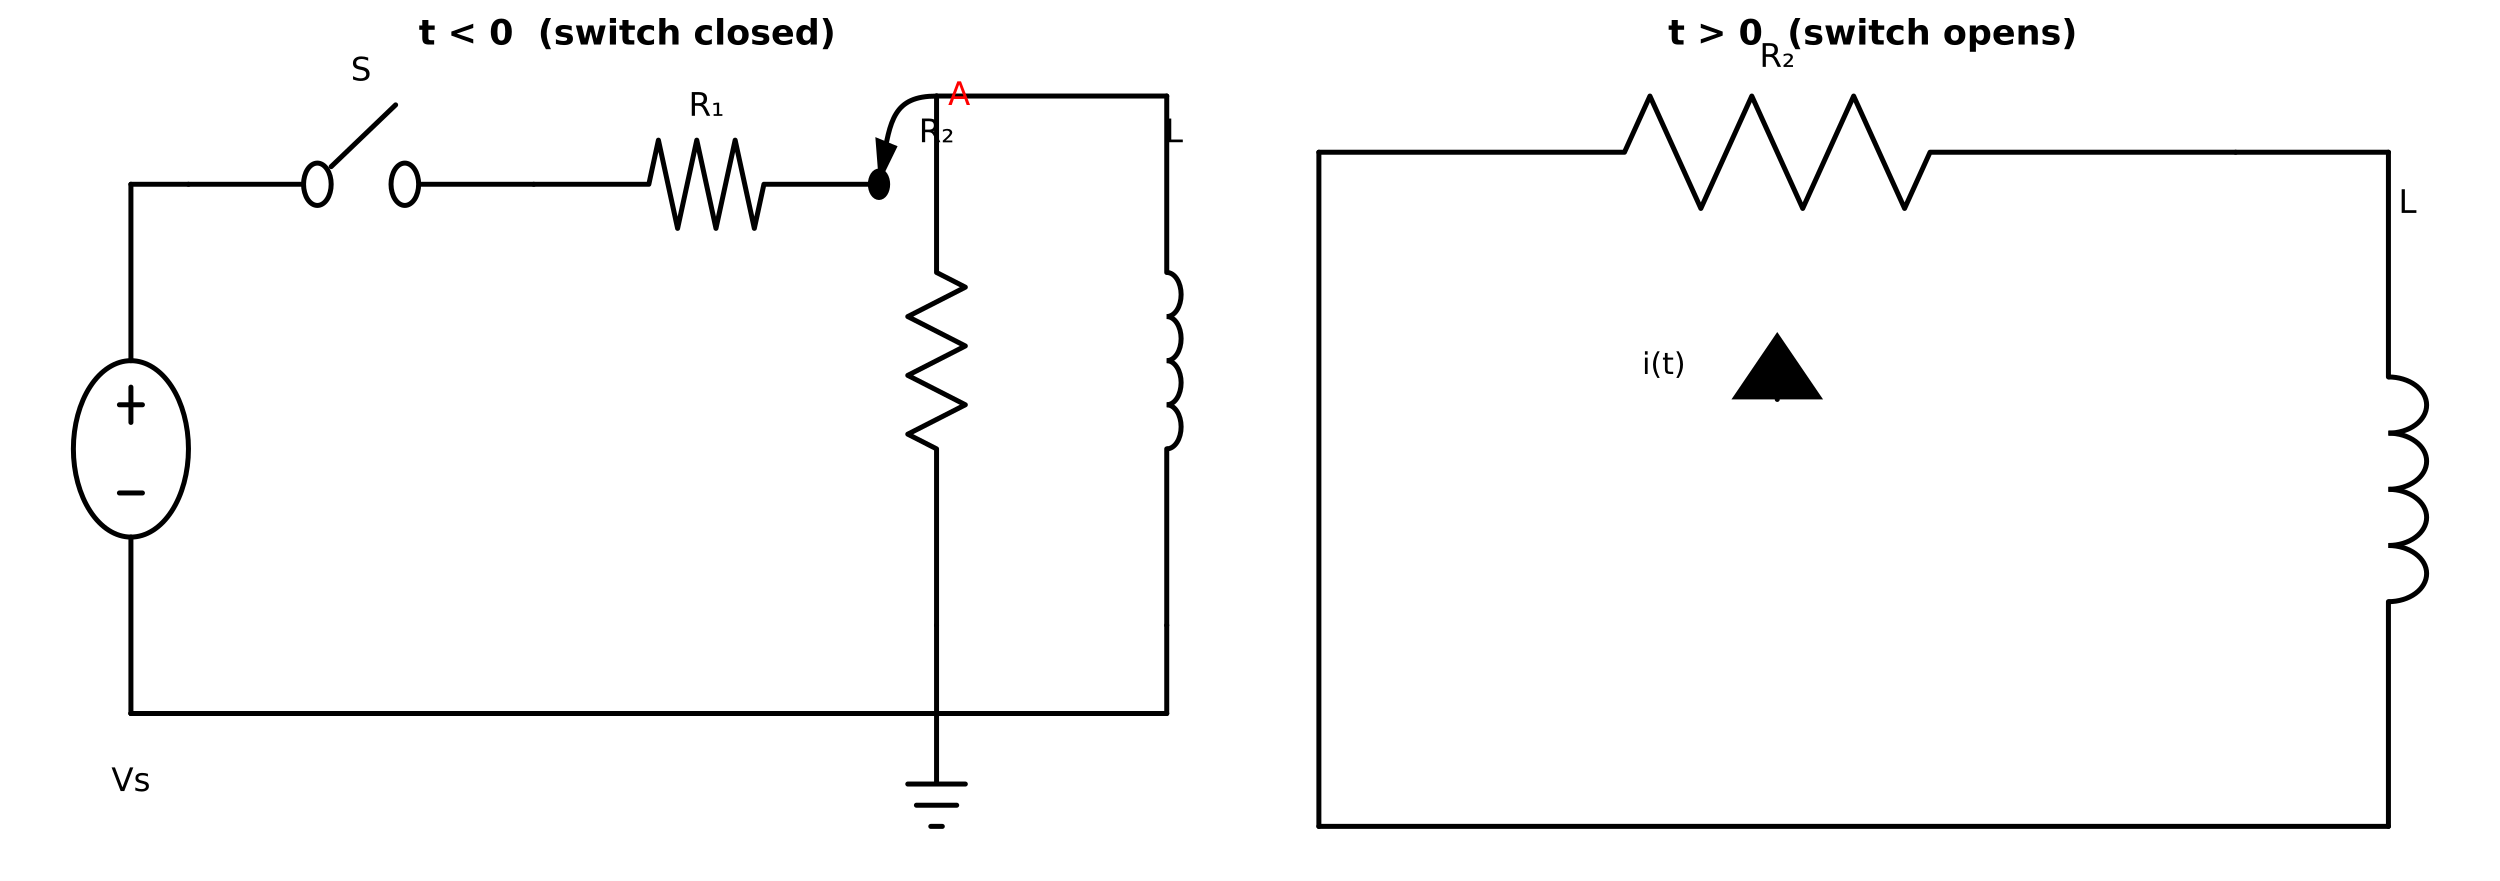
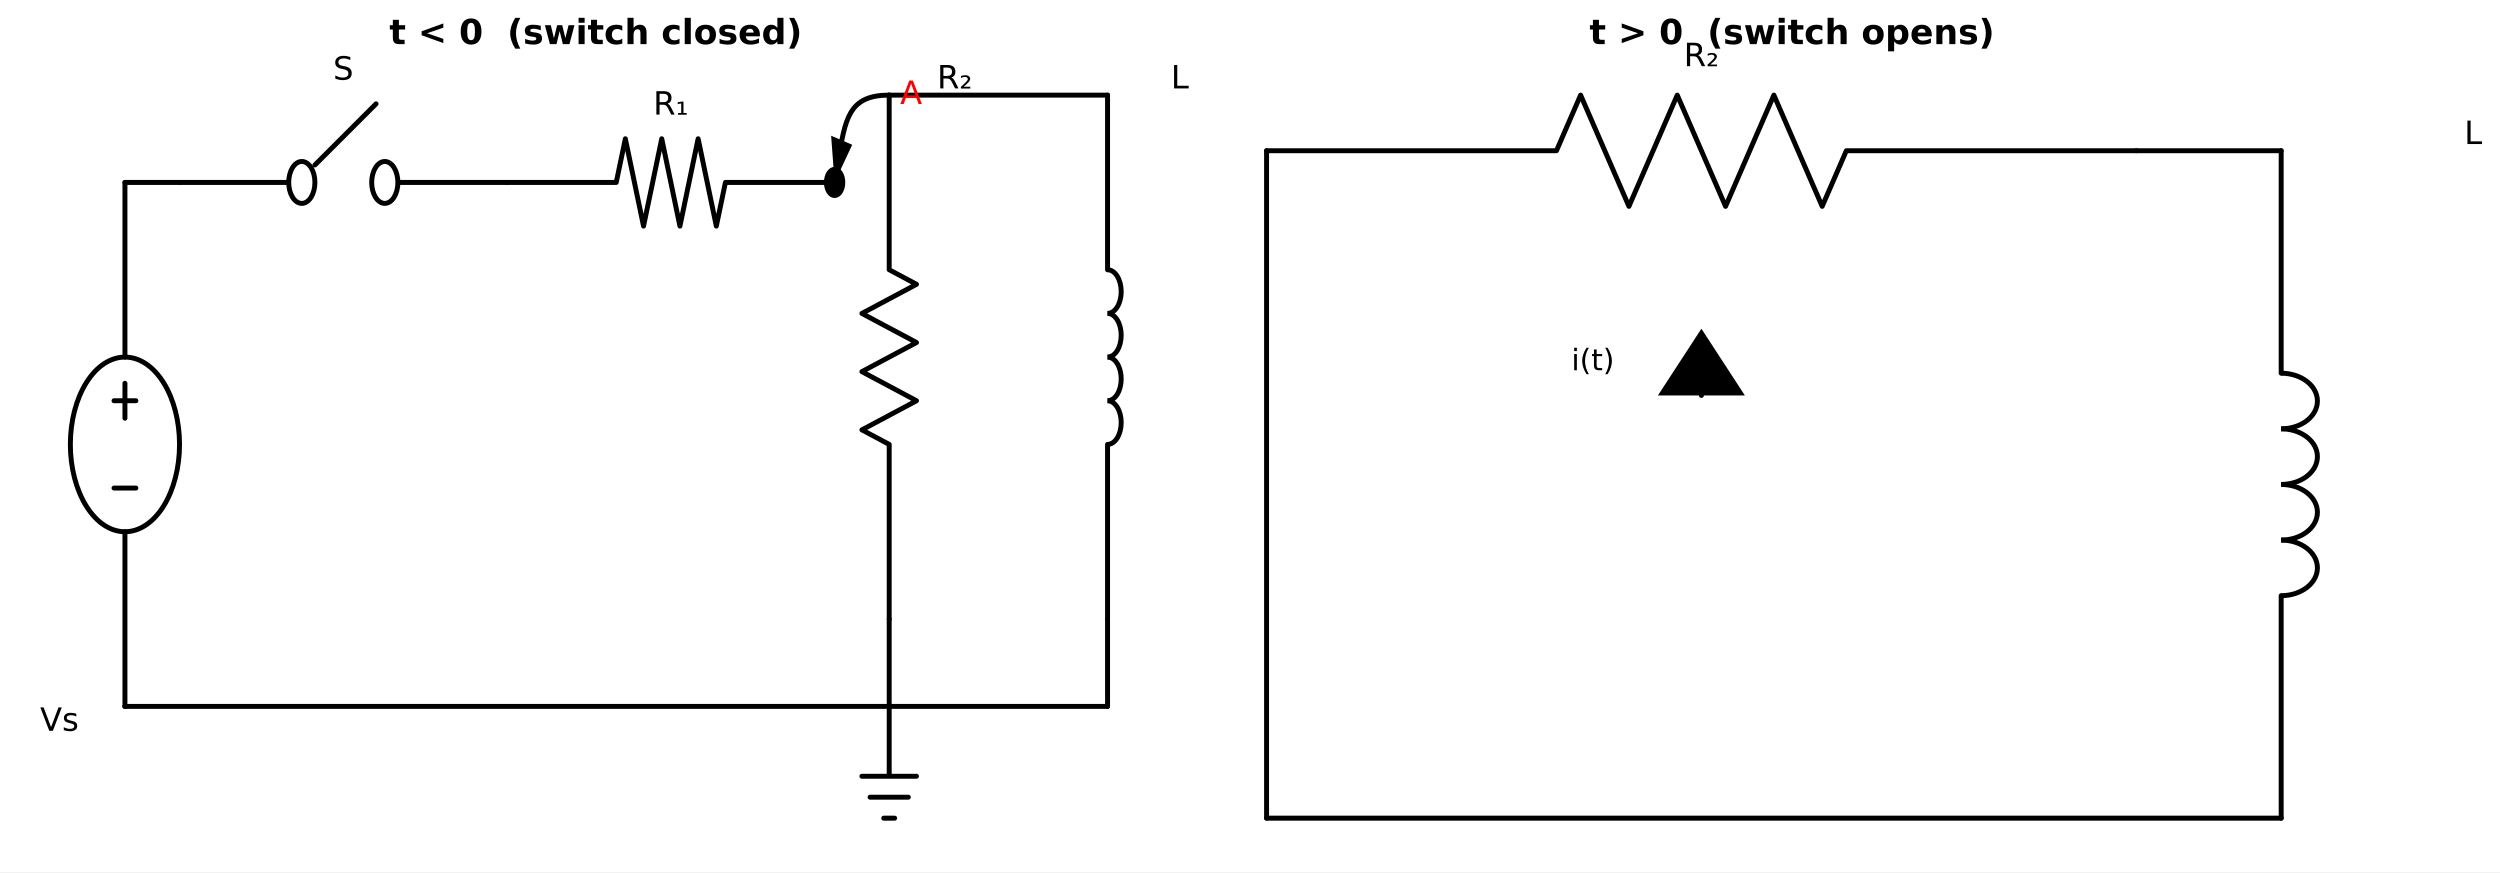
- <svg xmlns="http://www.w3.org/2000/svg" xmlns:xlink="http://www.w3.org/1999/xlink" width="1000.8pt" height="352.638pt" viewBox="0 0 1000.8 352.638" version="1.1">
+ <svg xmlns="http://www.w3.org/2000/svg" xmlns:xlink="http://www.w3.org/1999/xlink" width="1010.855pt" height="352.638pt" viewBox="0 0 1010.855 352.638" version="1.1">
  <defs>
    <style type="text/css">*{stroke-linejoin: round; stroke-linecap: butt}</style>
  </defs>
  <g id="figure_1">
    <g id="patch_1">
-       <path d="M 0 352.638  L 1000.8 352.638  L 1000.8 0  L 0 0  z " style="fill: #ffffff" />
+       <path d="M 0 352.638  L 1010.855 352.638  L 1010.855 0  L 0 0  z " style="fill: #ffffff" />
    </g>
    <g id="axes_1">
      <g id="patch_2">
-         <path d="M 52.409 215.004  C 58.519 215.004 64.379 211.284 68.699 204.662  C 73.019 198.041 75.446 189.059 75.446 179.694  C 75.446 170.33 73.019 161.348 68.699 154.727  C 64.379 148.105 58.519 144.385 52.409 144.385  C 46.3 144.385 40.44 148.105 36.12 154.727  C 31.8 161.348 29.373 170.33 29.373 179.694  C 29.373 189.059 31.8 198.041 36.12 204.662  C 40.44 211.284 46.3 215.004 52.409 215.004  L 52.409 215.004  z " clip-path="url(#pe69b166b0a)" style="fill: none; stroke: #000000; stroke-width: 2; stroke-linejoin: miter" />
+         <path d="M 50.518 215.004  C 56.372 215.004 61.987 211.284 66.126 204.662  C 70.265 198.041 72.591 189.059 72.591 179.694  C 72.591 170.33 70.265 161.348 66.126 154.727  C 61.987 148.105 56.372 144.385 50.518 144.385  C 44.664 144.385 39.049 148.105 34.91 154.727  C 30.771 161.348 28.445 170.33 28.445 179.694  C 28.445 189.059 30.771 198.041 34.91 204.662  C 39.049 211.284 44.664 215.004 50.518 215.004  L 50.518 215.004  z " clip-path="url(#pe40008e63f)" style="fill: none; stroke: #000000; stroke-width: 2; stroke-linejoin: miter" />
      </g>
      <g id="patch_3">
-         <path d="M 353.376 65.239  C 356.357 48.186 357.644 38.456 374.922 38.456  " clip-path="url(#pe69b166b0a)" style="fill: none; stroke: #000000; stroke-width: 2; stroke-linejoin: miter; stroke-linecap: round" />
+         <path d="M 338.895 65.239  C 341.751 48.186 342.985 38.456 359.539 38.456  " clip-path="url(#pe40008e63f)" style="fill: none; stroke: #000000; stroke-width: 2; stroke-linejoin: miter; stroke-linecap: round" />
      </g>
      <g id="patch_4">
-         <path d="M 359.317 58.54  L 351.885 73.766  L 350.416 54.885  z " clip-path="url(#pe69b166b0a)" />
+         <path d="M 344.587 58.54  L 337.466 73.766  L 336.059 54.885  z " clip-path="url(#pe40008e63f)" />
      </g>
      <g id="patch_5">
-         <path d="M 467.068 126.73  C 468.595 126.73 470.061 125.799 471.14 124.145  C 472.22 122.49 472.827 120.243 472.827 117.903  C 472.827 115.562 472.22 113.316 471.14 111.661  C 470.061 110.006 468.595 109.075 467.068 109.075  " clip-path="url(#pe69b166b0a)" style="fill: none; stroke: #000000; stroke-width: 2; stroke-linejoin: miter" />
+         <path d="M 447.831 126.73  C 449.294 126.73 450.699 125.799 451.733 124.145  C 452.768 122.49 453.349 120.243 453.349 117.903  C 453.349 115.562 452.768 113.316 451.733 111.661  C 450.699 110.006 449.294 109.075 447.831 109.075  " clip-path="url(#pe40008e63f)" style="fill: none; stroke: #000000; stroke-width: 2; stroke-linejoin: miter" />
      </g>
      <g id="patch_6">
-         <path d="M 467.068 144.385  C 468.595 144.385 470.061 143.454 471.14 141.799  C 472.22 140.145 472.827 137.898 472.827 135.557  C 472.827 133.217 472.22 130.97 471.14 129.316  C 470.061 127.661 468.595 126.73 467.068 126.73  " clip-path="url(#pe69b166b0a)" style="fill: none; stroke: #000000; stroke-width: 2; stroke-linejoin: miter" />
+         <path d="M 447.831 144.385  C 449.294 144.385 450.699 143.454 451.733 141.799  C 452.768 140.145 453.349 137.898 453.349 135.557  C 453.349 133.217 452.768 130.97 451.733 129.316  C 450.699 127.661 449.294 126.73 447.831 126.73  " clip-path="url(#pe40008e63f)" style="fill: none; stroke: #000000; stroke-width: 2; stroke-linejoin: miter" />
      </g>
      <g id="patch_7">
-         <path d="M 467.068 162.04  C 468.595 162.04 470.061 161.109 471.14 159.454  C 472.22 157.799 472.827 155.553 472.827 153.212  C 472.827 150.872 472.22 148.625 471.14 146.97  C 470.061 145.316 468.595 144.385 467.068 144.385  " clip-path="url(#pe69b166b0a)" style="fill: none; stroke: #000000; stroke-width: 2; stroke-linejoin: miter" />
+         <path d="M 447.831 162.04  C 449.294 162.04 450.699 161.109 451.733 159.454  C 452.768 157.799 453.349 155.553 453.349 153.212  C 453.349 150.872 452.768 148.625 451.733 146.97  C 450.699 145.316 449.294 144.385 447.831 144.385  " clip-path="url(#pe40008e63f)" style="fill: none; stroke: #000000; stroke-width: 2; stroke-linejoin: miter" />
      </g>
      <g id="patch_8">
-         <path d="M 467.068 179.694  C 468.595 179.694 470.061 178.764 471.14 177.109  C 472.22 175.454 472.827 173.207 472.827 170.867  C 472.827 168.527 472.22 166.28 471.14 164.625  C 470.061 162.97 468.595 162.04 467.068 162.04  " clip-path="url(#pe69b166b0a)" style="fill: none; stroke: #000000; stroke-width: 2; stroke-linejoin: miter" />
+         <path d="M 447.831 179.694  C 449.294 179.694 450.699 178.764 451.733 177.109  C 452.768 175.454 453.349 173.207 453.349 170.867  C 453.349 168.527 452.768 166.28 451.733 164.625  C 450.699 162.97 449.294 162.04 447.831 162.04  " clip-path="url(#pe40008e63f)" style="fill: none; stroke: #000000; stroke-width: 2; stroke-linejoin: miter" />
      </g>
      <g id="line2d_1">
-         <path d="M 52.409 285.623  L 52.409 215.004  L 52.409 215.004  M 52.409 144.385  L 52.409 144.385  L 52.409 73.766  " clip-path="url(#pe69b166b0a)" style="fill: none; stroke: #000000; stroke-width: 2; stroke-linecap: round" />
+         <path d="M 50.518 285.623  L 50.518 215.004  L 50.518 215.004  M 50.518 144.385  L 50.518 144.385  L 50.518 73.766  " clip-path="url(#pe40008e63f)" style="fill: none; stroke: #000000; stroke-width: 2; stroke-linecap: round" />
      </g>
      <g id="line2d_2">
-         <path d="M 57.017 197.349  L 47.802 197.349  " clip-path="url(#pe69b166b0a)" style="fill: none; stroke: #000000; stroke-width: 2; stroke-linecap: round" />
+         <path d="M 54.933 197.349  L 46.104 197.349  " clip-path="url(#pe40008e63f)" style="fill: none; stroke: #000000; stroke-width: 2; stroke-linecap: round" />
      </g>
      <g id="line2d_3">
-         <path d="M 52.409 169.102  L 52.409 154.978  " clip-path="url(#pe69b166b0a)" style="fill: none; stroke: #000000; stroke-width: 2; stroke-linecap: round" />
+         <path d="M 50.518 169.102  L 50.518 154.978  " clip-path="url(#pe40008e63f)" style="fill: none; stroke: #000000; stroke-width: 2; stroke-linecap: round" />
      </g>
      <g id="line2d_4">
-         <path d="M 57.017 162.04  L 47.802 162.04  " clip-path="url(#pe69b166b0a)" style="fill: none; stroke: #000000; stroke-width: 2; stroke-linecap: round" />
+         <path d="M 54.933 162.04  L 46.104 162.04  " clip-path="url(#pe40008e63f)" style="fill: none; stroke: #000000; stroke-width: 2; stroke-linecap: round" />
      </g>
      <g id="line2d_5">
-         <path d="M 52.409 73.766  L 63.928 73.766  L 75.446 73.766  " clip-path="url(#pe69b166b0a)" style="fill: none; stroke: #000000; stroke-width: 2; stroke-linecap: round" />
+         <path d="M 50.518 73.766  L 61.555 73.766  L 72.591 73.766  " clip-path="url(#pe40008e63f)" style="fill: none; stroke: #000000; stroke-width: 2; stroke-linecap: round" />
      </g>
      <g id="line2d_6">
-         <path d="M 75.446 73.766  L 121.519 73.766  M 132.577 66.704  L 158.378 41.987  M 167.592 73.766  L 213.666 73.766  " clip-path="url(#pe69b166b0a)" style="fill: none; stroke: #000000; stroke-width: 2; stroke-linecap: round" />
+         <path d="M 72.591 73.766  L 116.737 73.766  M 127.332 66.704  L 152.054 41.987  M 160.883 73.766  L 205.029 73.766  " clip-path="url(#pe40008e63f)" style="fill: none; stroke: #000000; stroke-width: 2; stroke-linecap: round" />
      </g>
      <g id="line2d_7">
-         <path d="M 213.666 73.766  L 259.739 73.766  L 263.578 56.111  L 271.257 91.42  L 278.936 56.111  L 286.615 91.42  L 294.294 56.111  L 301.972 91.42  L 305.812 73.766  L 351.885 73.766  " clip-path="url(#pe69b166b0a)" style="fill: none; stroke: #000000; stroke-width: 2; stroke-linecap: round" />
+         <path d="M 205.029 73.766  L 249.175 73.766  L 252.853 56.111  L 260.211 91.42  L 267.569 56.111  L 274.926 91.42  L 282.284 56.111  L 289.642 91.42  L 293.321 73.766  L 337.466 73.766  " clip-path="url(#pe40008e63f)" style="fill: none; stroke: #000000; stroke-width: 2; stroke-linecap: round" />
      </g>
      <g id="line2d_8">
-         <path d="M 374.922 38.456  L 374.922 109.075  L 386.44 114.96  L 363.403 126.73  L 386.44 138.5  L 363.403 150.27  L 386.44 162.04  L 363.403 173.81  L 374.922 179.694  L 374.922 250.314  " clip-path="url(#pe69b166b0a)" style="fill: none; stroke: #000000; stroke-width: 2; stroke-linecap: round" />
+         <path d="M 359.539 38.456  L 359.539 109.075  L 370.576 114.96  L 348.503 126.73  L 370.576 138.5  L 348.503 150.27  L 370.576 162.04  L 348.503 173.81  L 359.539 179.694  L 359.539 250.314  " clip-path="url(#pe40008e63f)" style="fill: none; stroke: #000000; stroke-width: 2; stroke-linecap: round" />
      </g>
      <g id="line2d_9">
-         <path d="M 374.922 250.314  L 374.922 267.969  L 374.922 285.623  " clip-path="url(#pe69b166b0a)" style="fill: none; stroke: #000000; stroke-width: 2; stroke-linecap: round" />
+         <path d="M 359.539 250.314  L 359.539 267.969  L 359.539 285.623  " clip-path="url(#pe40008e63f)" style="fill: none; stroke: #000000; stroke-width: 2; stroke-linecap: round" />
      </g>
      <g id="line2d_10">
-         <path d="M 374.922 38.456  L 420.995 38.456  L 467.068 38.456  " clip-path="url(#pe69b166b0a)" style="fill: none; stroke: #000000; stroke-width: 2; stroke-linecap: round" />
+         <path d="M 359.539 38.456  L 403.685 38.456  L 447.831 38.456  " clip-path="url(#pe40008e63f)" style="fill: none; stroke: #000000; stroke-width: 2; stroke-linecap: round" />
      </g>
      <g id="line2d_11">
-         <path d="M 467.068 38.456  L 467.068 109.075  M 467.068 179.694  L 467.068 250.314  " clip-path="url(#pe69b166b0a)" style="fill: none; stroke: #000000; stroke-width: 2; stroke-linecap: round" />
+         <path d="M 447.831 38.456  L 447.831 109.075  M 447.831 179.694  L 447.831 250.314  " clip-path="url(#pe40008e63f)" style="fill: none; stroke: #000000; stroke-width: 2; stroke-linecap: round" />
      </g>
      <g id="line2d_12">
-         <path d="M 467.068 250.314  L 467.068 267.969  L 467.068 285.623  " clip-path="url(#pe69b166b0a)" style="fill: none; stroke: #000000; stroke-width: 2; stroke-linecap: round" />
+         <path d="M 447.831 250.314  L 447.831 267.969  L 447.831 285.623  " clip-path="url(#pe40008e63f)" style="fill: none; stroke: #000000; stroke-width: 2; stroke-linecap: round" />
      </g>
      <g id="line2d_13">
-         <path d="M 467.068 285.623  L 420.995 285.623  L 374.922 285.623  " clip-path="url(#pe69b166b0a)" style="fill: none; stroke: #000000; stroke-width: 2; stroke-linecap: round" />
+         <path d="M 447.831 285.623  L 403.685 285.623  L 359.539 285.623  " clip-path="url(#pe40008e63f)" style="fill: none; stroke: #000000; stroke-width: 2; stroke-linecap: round" />
      </g>
      <g id="line2d_14">
-         <path d="M 374.922 285.623  L 374.922 313.871  L 363.403 313.871  L 386.44 313.871  M 366.859 322.345  L 382.985 322.345  M 372.618 330.82  L 377.225 330.82  " clip-path="url(#pe69b166b0a)" style="fill: none; stroke: #000000; stroke-width: 2; stroke-linecap: round" />
+         <path d="M 359.539 285.623  L 359.539 313.871  L 348.503 313.871  L 370.576 313.871  M 351.814 322.345  L 367.265 322.345  M 357.332 330.82  L 361.747 330.82  " clip-path="url(#pe40008e63f)" style="fill: none; stroke: #000000; stroke-width: 2; stroke-linecap: round" />
      </g>
      <g id="line2d_15">
-         <path d="M 374.922 285.623  L 213.666 285.623  L 52.409 285.623  " clip-path="url(#pe69b166b0a)" style="fill: none; stroke: #000000; stroke-width: 2; stroke-linecap: round" />
+         <path d="M 359.539 285.623  L 205.029 285.623  L 50.518 285.623  " clip-path="url(#pe40008e63f)" style="fill: none; stroke: #000000; stroke-width: 2; stroke-linecap: round" />
      </g>
      <g id="line2d_16">
-         <path d="M 52.409 285.623  L 52.409 285.623  L 52.409 285.623  " clip-path="url(#pe69b166b0a)" style="fill: none; stroke: #000000; stroke-width: 2; stroke-linecap: round" />
+         <path d="M 50.518 285.623  L 50.518 285.623  L 50.518 285.623  " clip-path="url(#pe40008e63f)" style="fill: none; stroke: #000000; stroke-width: 2; stroke-linecap: round" />
      </g>
      <g id="text_1">
-         <g transform="translate(44.57683 316.6871) scale(0.13 -0.13)">
+         <g transform="translate(16.19812 295.5013) scale(0.13 -0.13)">
          <defs>
            <path id="DejaVuSans-56" d="M 1831 0  L 50 4666  L 709 4666  L 2188 738  L 3669 4666  L 4325 4666  L 2547 0  L 1831 0  z " transform="scale(0.015625)" />
            <path id="DejaVuSans-73" d="M 2834 3397  L 2834 2853  Q 2591 2978 2328 3040  Q 2066 3103 1784 3103  Q 1356 3103 1142 2972  Q 928 2841 928 2578  Q 928 2378 1081 2264  Q 1234 2150 1697 2047  L 1894 2003  Q 2506 1872 2764 1633  Q 3022 1394 3022 966  Q 3022 478 2636 193  Q 2250 -91 1575 -91  Q 1294 -91 989 -36  Q 684 19 347 128  L 347 722  Q 666 556 975 473  Q 1284 391 1588 391  Q 1994 391 2212 530  Q 2431 669 2431 922  Q 2431 1156 2273 1281  Q 2116 1406 1581 1522  L 1381 1569  Q 847 1681 609 1914  Q 372 2147 372 2553  Q 372 3047 722 3315  Q 1072 3584 1716 3584  Q 2034 3584 2315 3537  Q 2597 3491 2834 3397  z " transform="scale(0.015625)" />
          </defs>
          <use xlink:href="#DejaVuSans-56" />
          <use xlink:href="#DejaVuSans-73" transform="translate(68.4082 0)" />
        </g>
      </g>
      <g id="patch_9">
-         <path d="M 127.048 82.24  C 128.514 82.24 129.921 81.347 130.957 79.758  C 131.994 78.169 132.577 76.013 132.577 73.766  C 132.577 71.518 131.994 69.363 130.957 67.773  C 129.921 66.184 128.514 65.291 127.048 65.291  C 125.582 65.291 124.175 66.184 123.138 67.773  C 122.102 69.363 121.519 71.518 121.519 73.766  C 121.519 76.013 122.102 78.169 123.138 79.758  C 124.175 81.347 125.582 82.24 127.048 82.24  z " clip-path="url(#pe69b166b0a)" style="fill: #ffffff; stroke: #000000; stroke-width: 2; stroke-linejoin: miter" />
+         <path d="M 122.034 82.24  C 123.439 82.24 124.787 81.347 125.78 79.758  C 126.774 78.169 127.332 76.013 127.332 73.766  C 127.332 71.518 126.774 69.363 125.78 67.773  C 124.787 66.184 123.439 65.291 122.034 65.291  C 120.63 65.291 119.282 66.184 118.289 67.773  C 117.295 69.363 116.737 71.518 116.737 73.766  C 116.737 76.013 117.295 78.169 118.289 79.758  C 119.282 81.347 120.63 82.24 122.034 82.24  z " clip-path="url(#pe40008e63f)" style="fill: #ffffff; stroke: #000000; stroke-width: 2; stroke-linejoin: miter" />
      </g>
      <g id="patch_10">
-         <path d="M 162.064 82.24  C 163.53 82.24 164.936 81.347 165.973 79.758  C 167.01 78.169 167.592 76.013 167.592 73.766  C 167.592 71.518 167.01 69.363 165.973 67.773  C 164.936 66.184 163.53 65.291 162.064 65.291  C 160.597 65.291 159.191 66.184 158.154 67.773  C 157.117 69.363 156.535 71.518 156.535 73.766  C 156.535 76.013 157.117 78.169 158.154 79.758  C 159.191 81.347 160.597 82.24 162.064 82.24  z " clip-path="url(#pe69b166b0a)" style="fill: #ffffff; stroke: #000000; stroke-width: 2; stroke-linejoin: miter" />
+         <path d="M 155.585 82.24  C 156.99 82.24 158.338 81.347 159.331 79.758  C 160.325 78.169 160.883 76.013 160.883 73.766  C 160.883 71.518 160.325 69.363 159.331 67.773  C 158.338 66.184 156.99 65.291 155.585 65.291  C 154.18 65.291 152.833 66.184 151.839 67.773  C 150.846 69.363 150.288 71.518 150.288 73.766  C 150.288 76.013 150.846 78.169 151.839 79.758  C 152.833 81.347 154.18 82.24 155.585 82.24  z " clip-path="url(#pe40008e63f)" style="fill: #ffffff; stroke: #000000; stroke-width: 2; stroke-linejoin: miter" />
      </g>
      <g id="text_2">
-         <g transform="translate(140.4292 32.22144) scale(0.13 -0.13)">
+         <g transform="translate(134.6834 32.22144) scale(0.13 -0.13)">
          <defs>
            <path id="DejaVuSans-53" d="M 3425 4513  L 3425 3897  Q 3066 4069 2747 4153  Q 2428 4238 2131 4238  Q 1616 4238 1336 4038  Q 1056 3838 1056 3469  Q 1056 3159 1242 3001  Q 1428 2844 1947 2747  L 2328 2669  Q 3034 2534 3370 2195  Q 3706 1856 3706 1288  Q 3706 609 3251 259  Q 2797 -91 1919 -91  Q 1588 -91 1214 -16  Q 841 59 441 206  L 441 856  Q 825 641 1194 531  Q 1563 422 1919 422  Q 2459 422 2753 634  Q 3047 847 3047 1241  Q 3047 1584 2836 1778  Q 2625 1972 2144 2069  L 1759 2144  Q 1053 2284 737 2584  Q 422 2884 422 3419  Q 422 4038 858 4394  Q 1294 4750 2059 4750  Q 2388 4750 2728 4690  Q 3069 4631 3425 4513  z " transform="scale(0.015625)" />
          </defs>
          <use xlink:href="#DejaVuSans-53" />
        </g>
      </g>
      <g id="text_3">
-         <g transform="translate(275.6527 46.34529) scale(0.13 -0.13)">
+         <g transform="translate(264.125 46.34529) scale(0.13 -0.13)">
          <defs>
            <path id="DejaVuSans-52" d="M 2841 2188  Q 3044 2119 3236 1894  Q 3428 1669 3622 1275  L 4263 0  L 3584 0  L 2988 1197  Q 2756 1666 2539 1819  Q 2322 1972 1947 1972  L 1259 1972  L 1259 0  L 628 0  L 628 4666  L 2053 4666  Q 2853 4666 3247 4331  Q 3641 3997 3641 3322  Q 3641 2881 3436 2590  Q 3231 2300 2841 2188  z M 1259 4147  L 1259 2491  L 2053 2491  Q 2509 2491 2742 2702  Q 2975 2913 2975 3322  Q 2975 3731 2742 3939  Q 2509 4147 2053 4147  L 1259 4147  z " transform="scale(0.015625)" />
            <path id="DejaVuSans-2081" d="M 488 319  L 1125 319  L 1125 2229  L 428 2101  L 428 2463  L 1147 2585  L 1575 2585  L 1575 319  L 2216 319  L 2216 -24  L 488 -24  L 488 319  z " transform="scale(0.015625)" />
          </defs>
          <use xlink:href="#DejaVuSans-52" />
          <use xlink:href="#DejaVuSans-2081" transform="translate(69.48242 0)" />
        </g>
      </g>
      <g id="text_4">
-         <g style="fill: #ff0000" transform="translate(379.529 42.04318) scale(0.13 -0.13)">
+         <g style="fill: #ff0000" transform="translate(363.9539 42.04318) scale(0.13 -0.13)">
          <defs>
            <path id="DejaVuSans-41" d="M 2188 4044  L 1331 1722  L 3047 1722  L 2188 4044  z M 1831 4666  L 2547 4666  L 4325 0  L 3669 0  L 3244 1197  L 1141 1197  L 716 0  L 50 0  L 1831 4666  z " transform="scale(0.015625)" />
          </defs>
          <use xlink:href="#DejaVuSans-41" />
        </g>
      </g>
      <g id="text_5">
-         <g transform="translate(367.7991 56.93817) scale(0.13 -0.13)">
+         <g transform="translate(378.9043 35.7524) scale(0.13 -0.13)">
          <defs>
            <path id="DejaVuSans-2082" d="M 838 332  L 2163 332  L 2163 -24  L 294 -24  L 294 319  Q 400 416 597 591  Q 1672 1544 1672 1838  Q 1672 2044 1509 2170  Q 1347 2297 1081 2297  Q 919 2297 728 2242  Q 538 2188 313 2079  L 313 2463  Q 553 2551 761 2594  Q 969 2638 1147 2638  Q 1600 2638 1872 2432  Q 2144 2226 2144 1888  Q 2144 1454 1109 566  Q 934 416 838 332  z " transform="scale(0.015625)" />
          </defs>
          <use xlink:href="#DejaVuSans-52" />
          <use xlink:href="#DejaVuSans-2082" transform="translate(69.48242 0)" />
        </g>
      </g>
      <g id="text_6">
-         <g transform="translate(466.326 56.93817) scale(0.13 -0.13)">
+         <g transform="translate(473.456 35.7524) scale(0.13 -0.13)">
          <defs>
            <path id="DejaVuSans-4c" d="M 628 4666  L 1259 4666  L 1259 531  L 3531 531  L 3531 0  L 628 0  L 628 4666  z " transform="scale(0.015625)" />
          </defs>
          <use xlink:href="#DejaVuSans-4c" />
        </g>
      </g>
      <g id="text_7">
-         <g transform="translate(167.6403 17.83781) scale(0.14 -0.14)">
+         <g transform="translate(157.4376 17.83781) scale(0.14 -0.14)">
          <defs>
            <path id="DejaVuSans-Bold-74" d="M 1759 4494  L 1759 3500  L 2913 3500  L 2913 2700  L 1759 2700  L 1759 1216  Q 1759 972 1856 886  Q 1953 800 2241 800  L 2816 800  L 2816 0  L 1856 0  Q 1194 0 917 276  Q 641 553 641 1216  L 641 2700  L 84 2700  L 84 3500  L 641 3500  L 641 4494  L 1759 4494  z " transform="scale(0.015625)" />
            <path id="DejaVuSans-Bold-20" transform="scale(0.015625)" />
            <path id="DejaVuSans-Bold-3c" d="M 4684 3041  L 1672 2003  L 4684 972  L 4684 191  L 678 1638  L 678 2375  L 4684 3822  L 4684 3041  z " transform="scale(0.015625)" />
            <path id="DejaVuSans-Bold-30" d="M 2944 2338  Q 2944 3213 2780 3570  Q 2616 3928 2228 3928  Q 1841 3928 1675 3570  Q 1509 3213 1509 2338  Q 1509 1453 1675 1090  Q 1841 728 2228 728  Q 2613 728 2778 1090  Q 2944 1453 2944 2338  z M 4147 2328  Q 4147 1169 3647 539  Q 3147 -91 2228 -91  Q 1306 -91 806 539  Q 306 1169 306 2328  Q 306 3491 806 4120  Q 1306 4750 2228 4750  Q 3147 4750 3647 4120  Q 4147 3491 4147 2328  z " transform="scale(0.015625)" />
            <path id="DejaVuSans-Bold-28" d="M 2413 -844  L 1484 -844  Q 1006 -72 778 623  Q 550 1319 550 2003  Q 550 2688 779 3389  Q 1009 4091 1484 4856  L 2413 4856  Q 2013 4116 1813 3408  Q 1613 2700 1613 2009  Q 1613 1319 1811 609  Q 2009 -100 2413 -844  z " transform="scale(0.015625)" />
            <path id="DejaVuSans-Bold-73" d="M 3272 3391  L 3272 2541  Q 2913 2691 2578 2766  Q 2244 2841 1947 2841  Q 1628 2841 1473 2761  Q 1319 2681 1319 2516  Q 1319 2381 1436 2309  Q 1553 2238 1856 2203  L 2053 2175  Q 2913 2066 3209 1816  Q 3506 1566 3506 1031  Q 3506 472 3093 190  Q 2681 -91 1863 -91  Q 1516 -91 1145 -36  Q 775 19 384 128  L 384 978  Q 719 816 1070 734  Q 1422 653 1784 653  Q 2113 653 2278 743  Q 2444 834 2444 1013  Q 2444 1163 2330 1236  Q 2216 1309 1875 1350  L 1678 1375  Q 931 1469 631 1722  Q 331 1975 331 2491  Q 331 3047 712 3315  Q 1094 3584 1881 3584  Q 2191 3584 2531 3537  Q 2872 3491 3272 3391  z " transform="scale(0.015625)" />
            <path id="DejaVuSans-Bold-77" d="M 225 3500  L 1313 3500  L 1900 1088  L 2491 3500  L 3425 3500  L 4013 1113  L 4603 3500  L 5691 3500  L 4769 0  L 3547 0  L 2956 2406  L 2369 0  L 1147 0  L 225 3500  z " transform="scale(0.015625)" />
            <path id="DejaVuSans-Bold-69" d="M 538 3500  L 1656 3500  L 1656 0  L 538 0  L 538 3500  z M 538 4863  L 1656 4863  L 1656 3950  L 538 3950  L 538 4863  z " transform="scale(0.015625)" />
            <path id="DejaVuSans-Bold-63" d="M 3366 3391  L 3366 2478  Q 3138 2634 2908 2709  Q 2678 2784 2431 2784  Q 1963 2784 1702 2511  Q 1441 2238 1441 1747  Q 1441 1256 1702 982  Q 1963 709 2431 709  Q 2694 709 2930 787  Q 3166 866 3366 1019  L 3366 103  Q 3103 6 2833 -42  Q 2563 -91 2291 -91  Q 1344 -91 809 395  Q 275 881 275 1747  Q 275 2613 809 3098  Q 1344 3584 2291 3584  Q 2566 3584 2833 3536  Q 3100 3488 3366 3391  z " transform="scale(0.015625)" />
            <path id="DejaVuSans-Bold-68" d="M 4056 2131  L 4056 0  L 2931 0  L 2931 347  L 2931 1625  Q 2931 2084 2911 2256  Q 2891 2428 2841 2509  Q 2775 2619 2662 2680  Q 2550 2741 2406 2741  Q 2056 2741 1856 2470  Q 1656 2200 1656 1722  L 1656 0  L 538 0  L 538 4863  L 1656 4863  L 1656 2988  Q 1909 3294 2193 3439  Q 2478 3584 2822 3584  Q 3428 3584 3742 3212  Q 4056 2841 4056 2131  z " transform="scale(0.015625)" />
            <path id="DejaVuSans-Bold-6c" d="M 538 4863  L 1656 4863  L 1656 0  L 538 0  L 538 4863  z " transform="scale(0.015625)" />
            <path id="DejaVuSans-Bold-6f" d="M 2203 2784  Q 1831 2784 1636 2517  Q 1441 2250 1441 1747  Q 1441 1244 1636 976  Q 1831 709 2203 709  Q 2569 709 2762 976  Q 2956 1244 2956 1747  Q 2956 2250 2762 2517  Q 2569 2784 2203 2784  z M 2203 3584  Q 3106 3584 3614 3096  Q 4122 2609 4122 1747  Q 4122 884 3614 396  Q 3106 -91 2203 -91  Q 1297 -91 786 396  Q 275 884 275 1747  Q 275 2609 786 3096  Q 1297 3584 2203 3584  z " transform="scale(0.015625)" />
            <path id="DejaVuSans-Bold-65" d="M 4031 1759  L 4031 1441  L 1416 1441  Q 1456 1047 1700 850  Q 1944 653 2381 653  Q 2734 653 3104 758  Q 3475 863 3866 1075  L 3866 213  Q 3469 63 3072 -14  Q 2675 -91 2278 -91  Q 1328 -91 801 392  Q 275 875 275 1747  Q 275 2603 792 3093  Q 1309 3584 2216 3584  Q 3041 3584 3536 3087  Q 4031 2591 4031 1759  z M 2881 2131  Q 2881 2450 2695 2645  Q 2509 2841 2209 2841  Q 1884 2841 1681 2658  Q 1478 2475 1428 2131  L 2881 2131  z " transform="scale(0.015625)" />
            <path id="DejaVuSans-Bold-64" d="M 2919 2988  L 2919 4863  L 4044 4863  L 4044 0  L 2919 0  L 2919 506  Q 2688 197 2409 53  Q 2131 -91 1766 -91  Q 1119 -91 703 423  Q 288 938 288 1747  Q 288 2556 703 3070  Q 1119 3584 1766 3584  Q 2128 3584 2408 3439  Q 2688 3294 2919 2988  z M 2181 722  Q 2541 722 2730 984  Q 2919 1247 2919 1747  Q 2919 2247 2730 2509  Q 2541 2772 2181 2772  Q 1825 2772 1636 2509  Q 1447 2247 1447 1747  Q 1447 1247 1636 984  Q 1825 722 2181 722  z " transform="scale(0.015625)" />
            <path id="DejaVuSans-Bold-29" d="M 513 -844  Q 913 -100 1113 609  Q 1313 1319 1313 2009  Q 1313 2700 1113 3408  Q 913 4116 513 4856  L 1441 4856  Q 1916 4091 2145 3389  Q 2375 2688 2375 2003  Q 2375 1319 2147 623  Q 1919 -72 1441 -844  L 513 -844  z " transform="scale(0.015625)" />
          </defs>
          <use xlink:href="#DejaVuSans-Bold-74" />
          <use xlink:href="#DejaVuSans-Bold-20" transform="translate(47.80273 0)" />
          <use xlink:href="#DejaVuSans-Bold-3c" transform="translate(82.61719 0)" />
          <use xlink:href="#DejaVuSans-Bold-20" transform="translate(166.4062 0)" />
          <use xlink:href="#DejaVuSans-Bold-30" transform="translate(201.2207 0)" />
          <use xlink:href="#DejaVuSans-Bold-20" transform="translate(270.8008 0)" />
          <use xlink:href="#DejaVuSans-Bold-20" transform="translate(305.6152 0)" />
          <use xlink:href="#DejaVuSans-Bold-28" transform="translate(340.4297 0)" />
          <use xlink:href="#DejaVuSans-Bold-73" transform="translate(386.1328 0)" />
          <use xlink:href="#DejaVuSans-Bold-77" transform="translate(445.6543 0)" />
          <use xlink:href="#DejaVuSans-Bold-69" transform="translate(538.0371 0)" />
          <use xlink:href="#DejaVuSans-Bold-74" transform="translate(572.3145 0)" />
          <use xlink:href="#DejaVuSans-Bold-63" transform="translate(620.1172 0)" />
          <use xlink:href="#DejaVuSans-Bold-68" transform="translate(679.3945 0)" />
          <use xlink:href="#DejaVuSans-Bold-20" transform="translate(750.5859 0)" />
          <use xlink:href="#DejaVuSans-Bold-63" transform="translate(785.4004 0)" />
          <use xlink:href="#DejaVuSans-Bold-6c" transform="translate(844.6777 0)" />
          <use xlink:href="#DejaVuSans-Bold-6f" transform="translate(878.9551 0)" />
          <use xlink:href="#DejaVuSans-Bold-73" transform="translate(947.6562 0)" />
          <use xlink:href="#DejaVuSans-Bold-65" transform="translate(1007.178 0)" />
          <use xlink:href="#DejaVuSans-Bold-64" transform="translate(1075 0)" />
          <use xlink:href="#DejaVuSans-Bold-29" transform="translate(1146.582 0)" />
        </g>
      </g>
      <g id="patch_11">
-         <path d="M 351.885 79.062  C 352.802 79.062 353.681 78.504 354.329 77.511  C 354.977 76.518 355.341 75.17 355.341 73.766  C 355.341 72.361 354.977 71.014 354.329 70.02  C 353.681 69.027 352.802 68.469 351.885 68.469  C 350.969 68.469 350.09 69.027 349.442 70.02  C 348.794 71.014 348.43 72.361 348.43 73.766  C 348.43 75.17 348.794 76.518 349.442 77.511  C 350.09 78.504 350.969 79.062 351.885 79.062  z " clip-path="url(#pe69b166b0a)" style="stroke: #000000; stroke-width: 2; stroke-linejoin: miter" />
+         <path d="M 337.466 79.062  C 338.344 79.062 339.187 78.504 339.808 77.511  C 340.428 76.518 340.777 75.17 340.777 73.766  C 340.777 72.361 340.428 71.014 339.808 70.02  C 339.187 69.027 338.344 68.469 337.466 68.469  C 336.588 68.469 335.746 69.027 335.125 70.02  C 334.504 71.014 334.155 72.361 334.155 73.766  C 334.155 75.17 334.504 76.518 335.125 77.511  C 335.746 78.504 336.588 79.062 337.466 79.062  z " clip-path="url(#pe40008e63f)" style="stroke: #000000; stroke-width: 2; stroke-linejoin: miter" />
      </g>
    </g>
    <g id="axes_2">
      <g id="patch_12">
-         <path d="M 956.136 173.393  C 960.19 173.393 964.082 172.208 966.948 170.1  C 969.815 167.992 971.427 165.129 971.427 162.148  C 971.427 159.167 969.815 156.305 966.948 154.197  C 964.082 152.089 960.19 150.904 956.136 150.904  " clip-path="url(#p2439b58e06)" style="fill: none; stroke: #000000; stroke-width: 2; stroke-linejoin: miter" />
+         <path d="M 922.379 173.393  C 926.263 173.393 929.992 172.208 932.739 170.1  C 935.486 167.992 937.03 165.129 937.03 162.148  C 937.03 159.167 935.486 156.305 932.739 154.197  C 929.992 152.089 926.263 150.904 922.379 150.904  " clip-path="url(#pe1a103982b)" style="fill: none; stroke: #000000; stroke-width: 2; stroke-linejoin: miter" />
      </g>
      <g id="patch_13">
-         <path d="M 956.136 195.883  C 960.19 195.883 964.082 194.697 966.948 192.589  C 969.815 190.481 971.427 187.619 971.427 184.638  C 971.427 181.657 969.815 178.795 966.948 176.687  C 964.082 174.579 960.19 173.393 956.136 173.393  " clip-path="url(#p2439b58e06)" style="fill: none; stroke: #000000; stroke-width: 2; stroke-linejoin: miter" />
+         <path d="M 922.379 195.883  C 926.263 195.883 929.992 194.697 932.739 192.589  C 935.486 190.481 937.03 187.619 937.03 184.638  C 937.03 181.657 935.486 178.795 932.739 176.687  C 929.992 174.579 926.263 173.393 922.379 173.393  " clip-path="url(#pe1a103982b)" style="fill: none; stroke: #000000; stroke-width: 2; stroke-linejoin: miter" />
      </g>
      <g id="patch_14">
-         <path d="M 956.136 218.372  C 960.19 218.372 964.082 217.187 966.948 215.079  C 969.815 212.971 971.427 210.108 971.427 207.127  C 971.427 204.146 969.815 201.284 966.948 199.176  C 964.082 197.068 960.19 195.883 956.136 195.883  " clip-path="url(#p2439b58e06)" style="fill: none; stroke: #000000; stroke-width: 2; stroke-linejoin: miter" />
+         <path d="M 922.379 218.372  C 926.263 218.372 929.992 217.187 932.739 215.079  C 935.486 212.971 937.03 210.108 937.03 207.127  C 937.03 204.146 935.486 201.284 932.739 199.176  C 929.992 197.068 926.263 195.883 922.379 195.883  " clip-path="url(#pe1a103982b)" style="fill: none; stroke: #000000; stroke-width: 2; stroke-linejoin: miter" />
      </g>
      <g id="patch_15">
-         <path d="M 956.136 240.862  C 960.19 240.862 964.082 239.676 966.948 237.568  C 969.815 235.46 971.427 232.598 971.427 229.617  C 971.427 226.636 969.815 223.774 966.948 221.666  C 964.082 219.558 960.19 218.372 956.136 218.372  " clip-path="url(#p2439b58e06)" style="fill: none; stroke: #000000; stroke-width: 2; stroke-linejoin: miter" />
+         <path d="M 922.379 240.862  C 926.263 240.862 929.992 239.676 932.739 237.568  C 935.486 235.46 937.03 232.598 937.03 229.617  C 937.03 226.636 935.486 223.774 932.739 221.666  C 929.992 219.558 926.263 218.372 922.379 218.372  " clip-path="url(#pe1a103982b)" style="fill: none; stroke: #000000; stroke-width: 2; stroke-linejoin: miter" />
      </g>
      <g id="line2d_17">
-         <path d="M 527.973 60.946  L 650.305 60.946  L 660.499 38.456  L 680.888 83.435  L 701.277 38.456  L 721.666 83.435  L 742.054 38.456  L 762.443 83.435  L 772.637 60.946  L 894.97 60.946  " clip-path="url(#p2439b58e06)" style="fill: none; stroke: #000000; stroke-width: 2; stroke-linecap: round" />
+         <path d="M 512.126 60.946  L 629.341 60.946  L 639.109 38.456  L 658.645 83.435  L 678.181 38.456  L 697.717 83.435  L 717.252 38.456  L 736.788 83.435  L 746.556 60.946  L 863.771 60.946  " clip-path="url(#pe1a103982b)" style="fill: none; stroke: #000000; stroke-width: 2; stroke-linecap: round" />
      </g>
      <g id="line2d_18">
-         <path d="M 894.97 60.946  L 925.553 60.946  L 956.136 60.946  " clip-path="url(#p2439b58e06)" style="fill: none; stroke: #000000; stroke-width: 2; stroke-linecap: round" />
+         <path d="M 863.771 60.946  L 893.075 60.946  L 922.379 60.946  " clip-path="url(#pe1a103982b)" style="fill: none; stroke: #000000; stroke-width: 2; stroke-linecap: round" />
      </g>
      <g id="line2d_19">
-         <path d="M 956.136 60.946  L 956.136 150.904  M 956.136 240.862  L 956.136 330.82  " clip-path="url(#p2439b58e06)" style="fill: none; stroke: #000000; stroke-width: 2; stroke-linecap: round" />
+         <path d="M 922.379 60.946  L 922.379 150.904  M 922.379 240.862  L 922.379 330.82  " clip-path="url(#pe1a103982b)" style="fill: none; stroke: #000000; stroke-width: 2; stroke-linecap: round" />
      </g>
      <g id="line2d_20">
-         <path d="M 956.136 330.82  L 742.054 330.82  L 527.973 330.82  " clip-path="url(#p2439b58e06)" style="fill: none; stroke: #000000; stroke-width: 2; stroke-linecap: round" />
+         <path d="M 922.379 330.82  L 717.252 330.82  L 512.126 330.82  " clip-path="url(#pe1a103982b)" style="fill: none; stroke: #000000; stroke-width: 2; stroke-linecap: round" />
      </g>
      <g id="line2d_21">
-         <path d="M 527.973 330.82  L 527.973 195.883  L 527.973 60.946  " clip-path="url(#p2439b58e06)" style="fill: none; stroke: #000000; stroke-width: 2; stroke-linecap: round" />
+         <path d="M 512.126 330.82  L 512.126 195.883  L 512.126 60.946  " clip-path="url(#pe1a103982b)" style="fill: none; stroke: #000000; stroke-width: 2; stroke-linecap: round" />
      </g>
      <g id="text_8">
-         <g transform="translate(704.3486 26.7566) scale(0.13 -0.13)">
+         <g transform="translate(680.8261 26.7566) scale(0.13 -0.13)">
          <use xlink:href="#DejaVuSans-52" />
          <use xlink:href="#DejaVuSans-2082" transform="translate(69.48242 0)" />
        </g>
      </g>
      <g id="text_9">
-         <g transform="translate(960.1597 85.22932) scale(0.13 -0.13)">
+         <g transform="translate(996.4117 58.24191) scale(0.13 -0.13)">
          <use xlink:href="#DejaVuSans-4c" />
        </g>
      </g>
      <g id="text_10">
-         <g transform="translate(667.8066 17.83781) scale(0.14 -0.14)">
+         <g transform="translate(642.6849 17.83781) scale(0.14 -0.14)">
          <defs>
            <path id="DejaVuSans-Bold-3e" d="M 678 3041  L 678 3822  L 4684 2375  L 4684 1638  L 678 191  L 678 972  L 3694 2003  L 678 3041  z " transform="scale(0.015625)" />
            <path id="DejaVuSans-Bold-70" d="M 1656 506  L 1656 -1331  L 538 -1331  L 538 3500  L 1656 3500  L 1656 2988  Q 1888 3294 2169 3439  Q 2450 3584 2816 3584  Q 3463 3584 3878 3070  Q 4294 2556 4294 1747  Q 4294 938 3878 423  Q 3463 -91 2816 -91  Q 2450 -91 2169 54  Q 1888 200 1656 506  z M 2400 2772  Q 2041 2772 1848 2508  Q 1656 2244 1656 1747  Q 1656 1250 1848 986  Q 2041 722 2400 722  Q 2759 722 2948 984  Q 3138 1247 3138 1747  Q 3138 2247 2948 2509  Q 2759 2772 2400 2772  z " transform="scale(0.015625)" />
            <path id="DejaVuSans-Bold-6e" d="M 4056 2131  L 4056 0  L 2931 0  L 2931 347  L 2931 1631  Q 2931 2084 2911 2256  Q 2891 2428 2841 2509  Q 2775 2619 2662 2680  Q 2550 2741 2406 2741  Q 2056 2741 1856 2470  Q 1656 2200 1656 1722  L 1656 0  L 538 0  L 538 3500  L 1656 3500  L 1656 2988  Q 1909 3294 2193 3439  Q 2478 3584 2822 3584  Q 3428 3584 3742 3212  Q 4056 2841 4056 2131  z " transform="scale(0.015625)" />
          </defs>
          <use xlink:href="#DejaVuSans-Bold-74" />
          <use xlink:href="#DejaVuSans-Bold-20" transform="translate(47.80273 0)" />
          <use xlink:href="#DejaVuSans-Bold-3e" transform="translate(82.61719 0)" />
          <use xlink:href="#DejaVuSans-Bold-20" transform="translate(166.4062 0)" />
          <use xlink:href="#DejaVuSans-Bold-30" transform="translate(201.2207 0)" />
          <use xlink:href="#DejaVuSans-Bold-20" transform="translate(270.8008 0)" />
          <use xlink:href="#DejaVuSans-Bold-20" transform="translate(305.6152 0)" />
          <use xlink:href="#DejaVuSans-Bold-28" transform="translate(340.4297 0)" />
          <use xlink:href="#DejaVuSans-Bold-73" transform="translate(386.1328 0)" />
          <use xlink:href="#DejaVuSans-Bold-77" transform="translate(445.6543 0)" />
          <use xlink:href="#DejaVuSans-Bold-69" transform="translate(538.0371 0)" />
          <use xlink:href="#DejaVuSans-Bold-74" transform="translate(572.3145 0)" />
          <use xlink:href="#DejaVuSans-Bold-63" transform="translate(620.1172 0)" />
          <use xlink:href="#DejaVuSans-Bold-68" transform="translate(679.3945 0)" />
          <use xlink:href="#DejaVuSans-Bold-20" transform="translate(750.5859 0)" />
          <use xlink:href="#DejaVuSans-Bold-6f" transform="translate(785.4004 0)" />
          <use xlink:href="#DejaVuSans-Bold-70" transform="translate(854.1016 0)" />
          <use xlink:href="#DejaVuSans-Bold-65" transform="translate(925.6836 0)" />
          <use xlink:href="#DejaVuSans-Bold-6e" transform="translate(993.5059 0)" />
          <use xlink:href="#DejaVuSans-Bold-73" transform="translate(1064.697 0)" />
          <use xlink:href="#DejaVuSans-Bold-29" transform="translate(1124.219 0)" />
        </g>
      </g>
      <g id="line2d_22">
-         <path d="M 711.471 159.899  L 711.471 159.899  " clip-path="url(#p2439b58e06)" style="fill: none; stroke: #000000; stroke-width: 2; stroke-linecap: round" />
+         <path d="M 687.949 159.899  L 687.949 159.899  " clip-path="url(#pe1a103982b)" style="fill: none; stroke: #000000; stroke-width: 2; stroke-linecap: round" />
      </g>
      <g id="patch_16">
-         <path d="M 693.121 159.899  L 711.471 132.912  L 729.821 159.899  z " clip-path="url(#p2439b58e06)" />
+         <path d="M 670.366 159.899  L 687.949 132.912  L 705.531 159.899  z " clip-path="url(#pe1a103982b)" />
      </g>
      <g id="text_11">
-         <g transform="translate(657.3696 149.7169) scale(0.12 -0.12)">
+         <g transform="translate(635.3823 149.7169) scale(0.12 -0.12)">
          <defs>
            <path id="DejaVuSans-69" d="M 603 3500  L 1178 3500  L 1178 0  L 603 0  L 603 3500  z M 603 4863  L 1178 4863  L 1178 4134  L 603 4134  L 603 4863  z " transform="scale(0.015625)" />
            <path id="DejaVuSans-28" d="M 1984 4856  Q 1566 4138 1362 3434  Q 1159 2731 1159 2009  Q 1159 1288 1364 580  Q 1569 -128 1984 -844  L 1484 -844  Q 1016 -109 783 600  Q 550 1309 550 2009  Q 550 2706 781 3412  Q 1013 4119 1484 4856  L 1984 4856  z " transform="scale(0.015625)" />
            <path id="DejaVuSans-74" d="M 1172 4494  L 1172 3500  L 2356 3500  L 2356 3053  L 1172 3053  L 1172 1153  Q 1172 725 1289 603  Q 1406 481 1766 481  L 2356 481  L 2356 0  L 1766 0  Q 1100 0 847 248  Q 594 497 594 1153  L 594 3053  L 172 3053  L 172 3500  L 594 3500  L 594 4494  L 1172 4494  z " transform="scale(0.015625)" />
            <path id="DejaVuSans-29" d="M 513 4856  L 1013 4856  Q 1481 4119 1714 3412  Q 1947 2706 1947 2009  Q 1947 1309 1714 600  Q 1481 -109 1013 -844  L 513 -844  Q 928 -128 1133 580  Q 1338 1288 1338 2009  Q 1338 2731 1133 3434  Q 928 4138 513 4856  z " transform="scale(0.015625)" />
          </defs>
          <use xlink:href="#DejaVuSans-69" />
          <use xlink:href="#DejaVuSans-28" transform="translate(27.7832 0)" />
          <use xlink:href="#DejaVuSans-74" transform="translate(66.79688 0)" />
          <use xlink:href="#DejaVuSans-29" transform="translate(106.0059 0)" />
        </g>
      </g>
    </g>
  </g>
  <defs>
-     <clipPath id="pe69b166b0a">
-       <rect x="7.2" y="23.838" width="487.8" height="321.6" />
+     <clipPath id="pe40008e63f">
+       <rect x="7.2" y="23.838" width="467.395" height="321.6" />
    </clipPath>
-     <clipPath id="p2439b58e06">
-       <rect x="505.8" y="23.838" width="487.8" height="321.6" />
+     <clipPath id="pe1a103982b">
+       <rect x="490.881" y="23.838" width="467.395" height="321.6" />
    </clipPath>
  </defs>
</svg>
